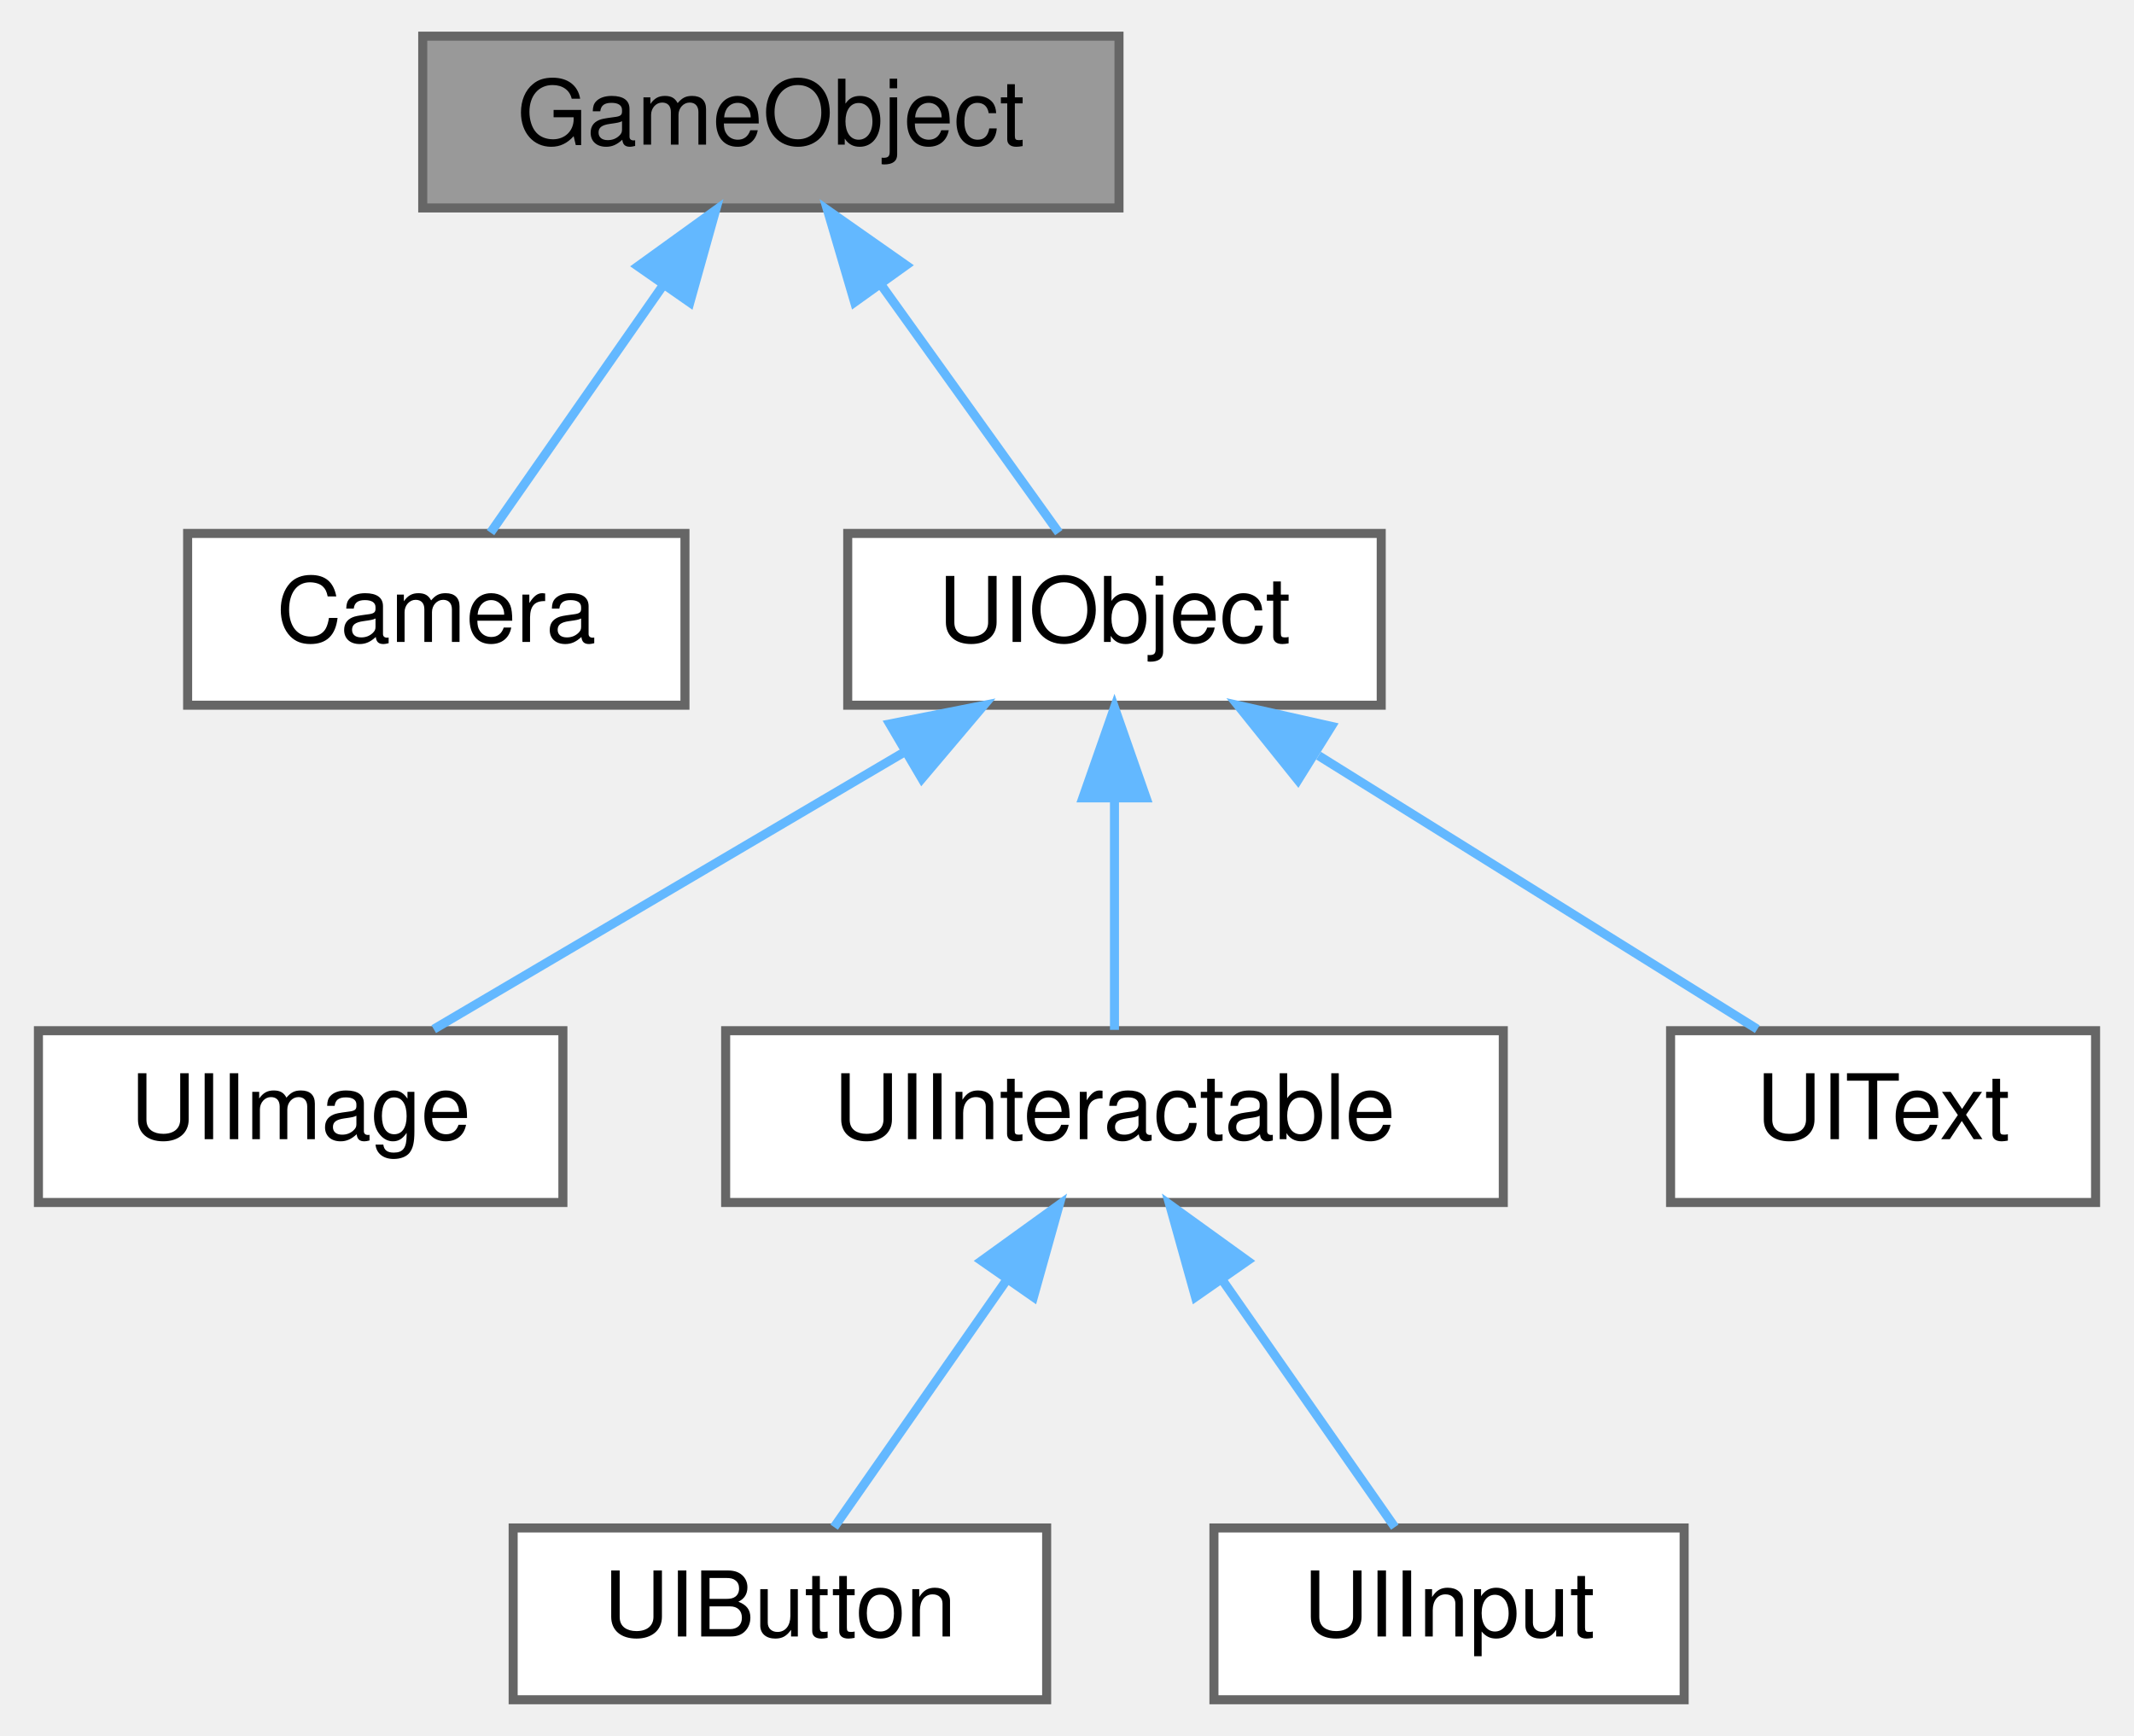
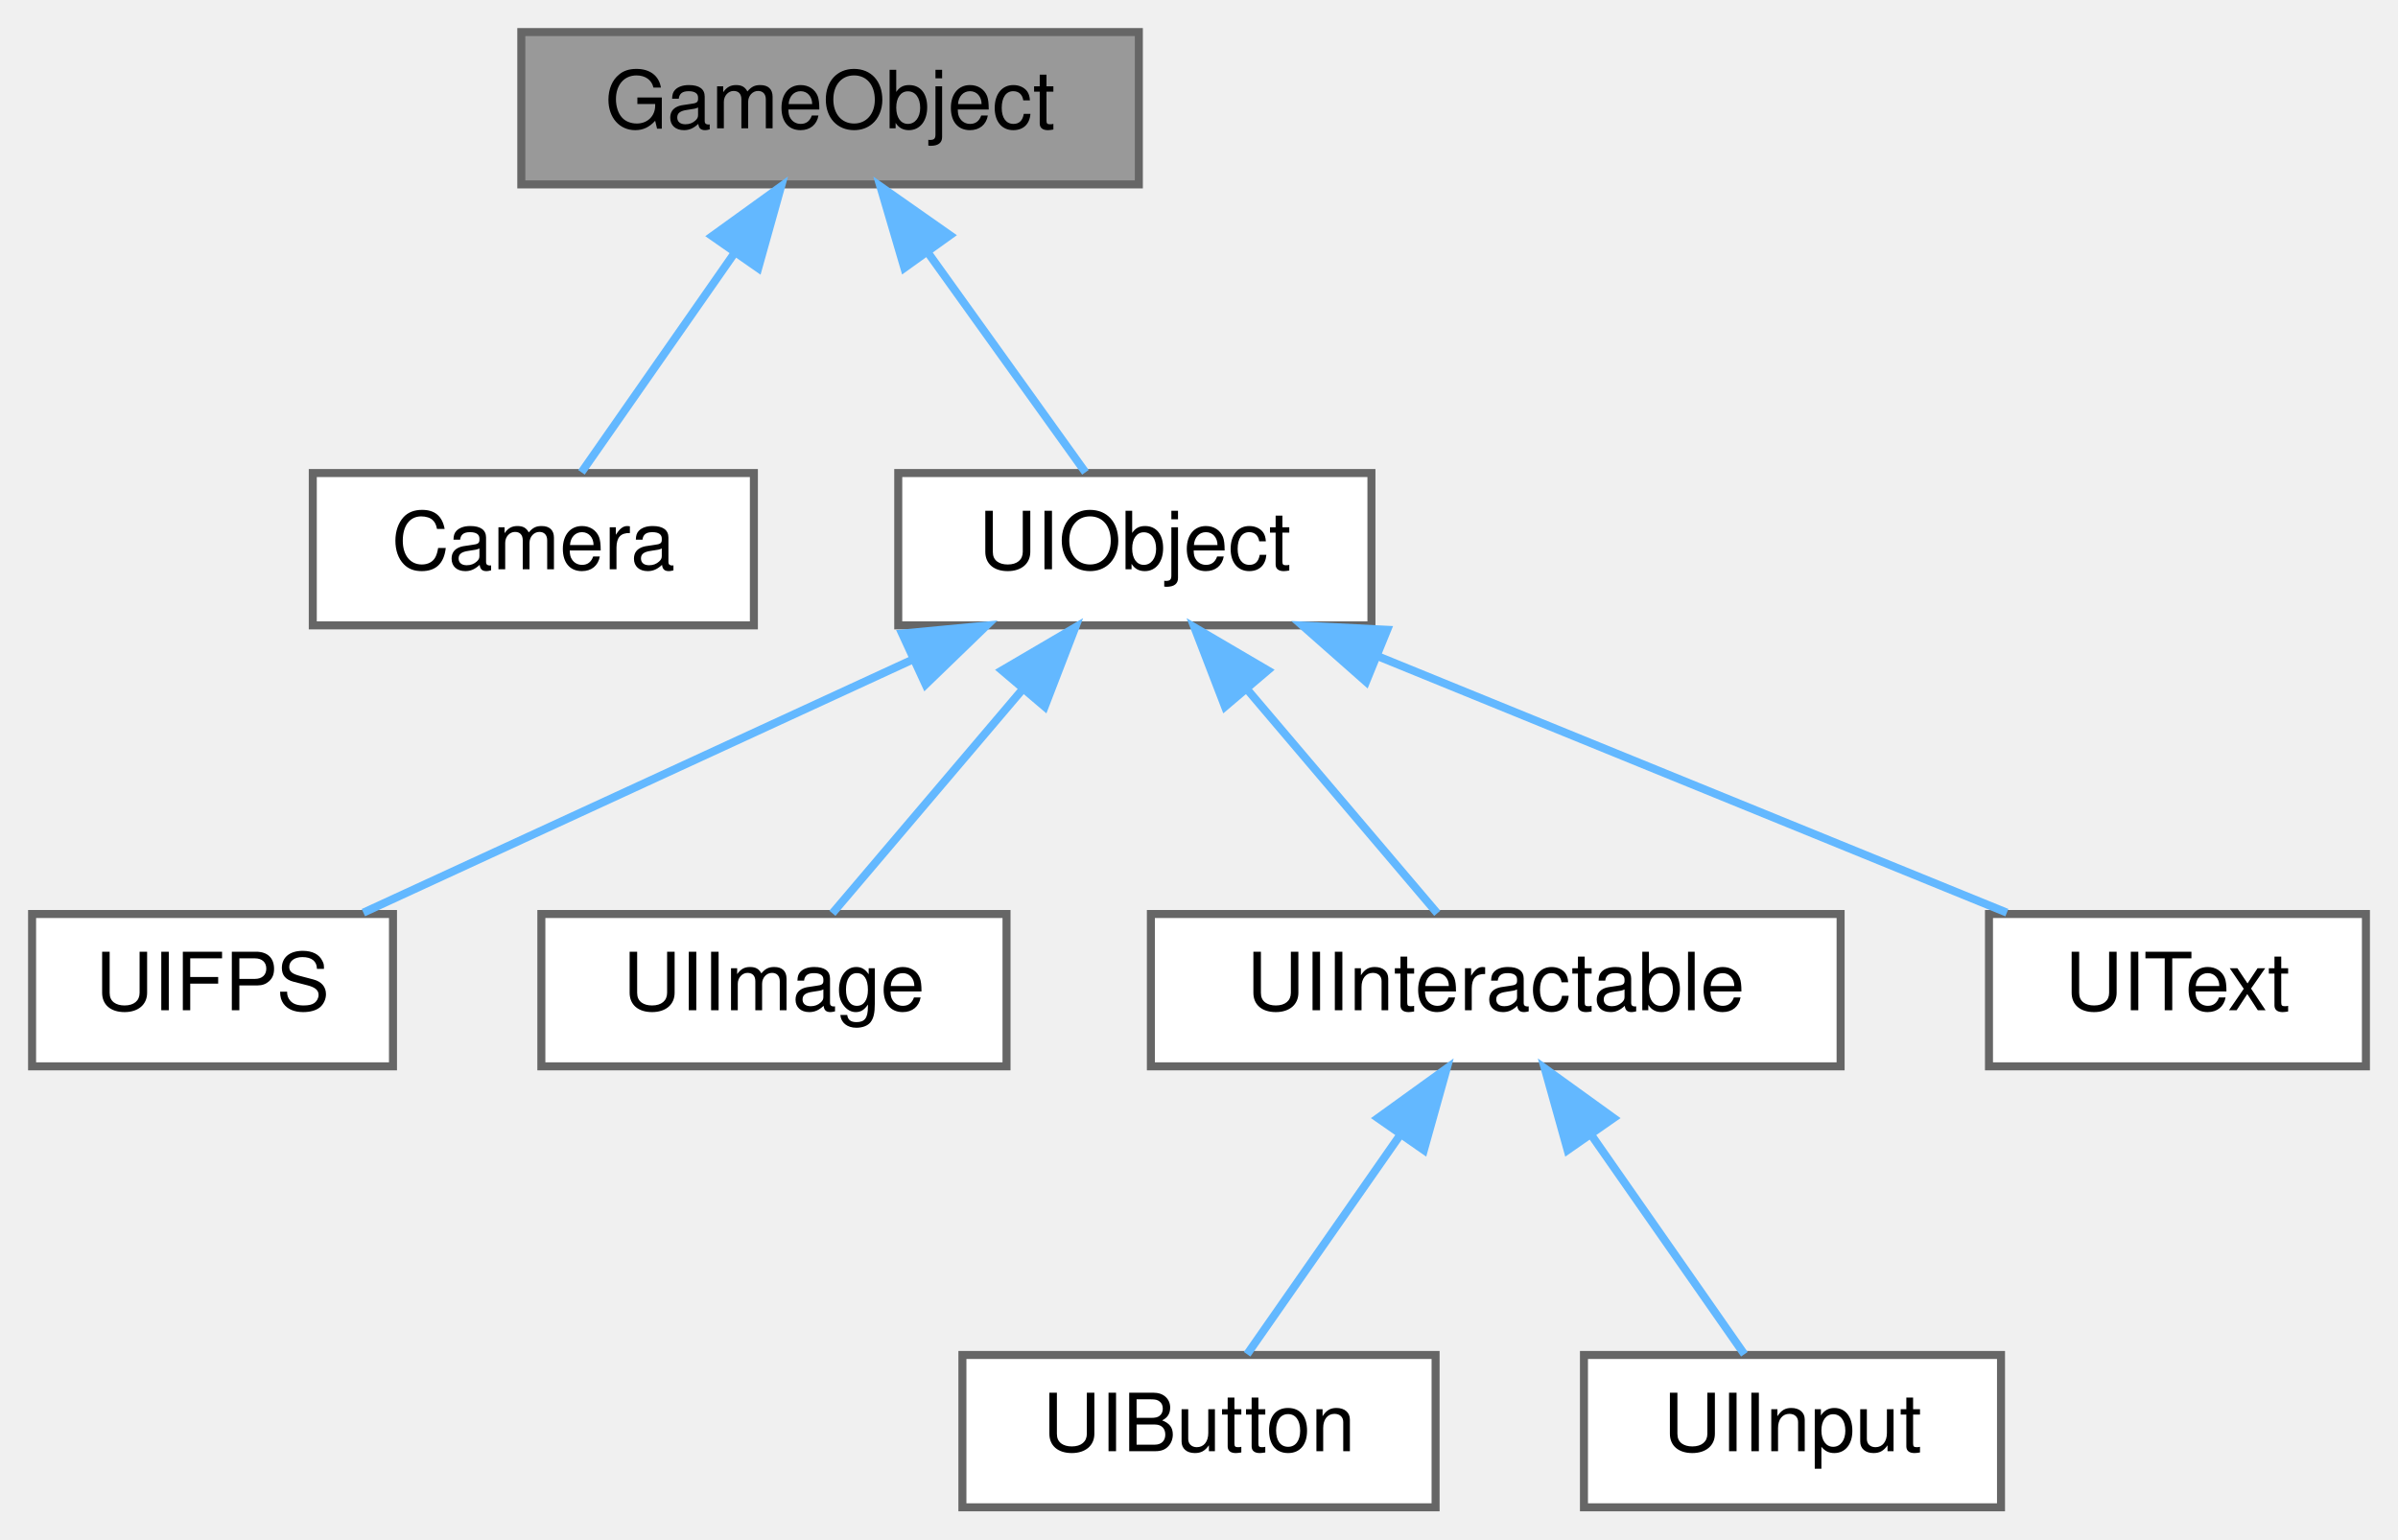
- <svg xmlns="http://www.w3.org/2000/svg" xmlns:xlink="http://www.w3.org/1999/xlink" width="236pt" height="192pt" viewBox="0.00 0.00 235.50 192.00">
+ <svg xmlns="http://www.w3.org/2000/svg" xmlns:xlink="http://www.w3.org/1999/xlink" width="299pt" height="192pt" viewBox="0.00 0.00 299.00 192.00">
  <g id="graph0" class="graph" transform="scale(1 1) rotate(0) translate(4 188)">
    <g id="Node000001" class="node">
      <g id="a_Node000001">
        <a xlink:title=" ">
-           <polygon fill="#999999" stroke="#666666" points="119.5,-184 42.5,-184 42.5,-165 119.5,-165 119.5,-184" />
-           <text text-anchor="middle" x="81" y="-172" font-family="Helvetica,sans-Serif" font-size="10.00">GameObject</text>
+           <polygon fill="#999999" stroke="#666666" points="138,-184 61,-184 61,-165 138,-165 138,-184" />
+           <text text-anchor="middle" x="99.5" y="-172" font-family="Helvetica,sans-Serif" font-size="10.00">GameObject</text>
        </a>
      </g>
    </g>
    <g id="Node000002" class="node">
      <g id="a_Node000002">
        <a xlink:href="class_camera.html" target="_top" xlink:title=" ">
-           <polygon fill="white" stroke="#666666" points="71.5,-129 16.5,-129 16.5,-110 71.5,-110 71.5,-129" />
-           <text text-anchor="middle" x="44" y="-117" font-family="Helvetica,sans-Serif" font-size="10.00">Camera</text>
+           <polygon fill="white" stroke="#666666" points="90,-129 35,-129 35,-110 90,-110 90,-129" />
+           <text text-anchor="middle" x="62.5" y="-117" font-family="Helvetica,sans-Serif" font-size="10.00">Camera</text>
        </a>
      </g>
    </g>
    <g id="edge1_Node000001_Node000002" class="edge">
      <g id="a_edge1_Node000001_Node000002">
        <a xlink:title=" ">
-           <path fill="none" stroke="#63b8ff" d="M69.05,-156.39C62.69,-147.27 55.13,-136.45 50,-129.09" />
-           <polygon fill="#63b8ff" stroke="#63b8ff" points="66.3,-158.55 74.89,-164.75 72.04,-154.55 66.3,-158.55" />
+           <path fill="none" stroke="#63b8ff" d="M87.55,-156.39C81.19,-147.27 73.63,-136.45 68.5,-129.09" />
+           <polygon fill="#63b8ff" stroke="#63b8ff" points="84.8,-158.55 93.39,-164.75 90.54,-154.55 84.8,-158.55" />
        </a>
      </g>
    </g>
    <g id="Node000003" class="node">
      <g id="a_Node000003">
        <a xlink:href="class_u_i_object.html" target="_top" xlink:title="Base class for all UI objects.">
-           <polygon fill="white" stroke="#666666" points="148.5,-129 89.5,-129 89.5,-110 148.5,-110 148.5,-129" />
-           <text text-anchor="middle" x="119" y="-117" font-family="Helvetica,sans-Serif" font-size="10.00">UIObject</text>
+           <polygon fill="white" stroke="#666666" points="167,-129 108,-129 108,-110 167,-110 167,-129" />
+           <text text-anchor="middle" x="137.5" y="-117" font-family="Helvetica,sans-Serif" font-size="10.00">UIObject</text>
        </a>
      </g>
    </g>
    <g id="edge2_Node000001_Node000003" class="edge">
      <g id="a_edge2_Node000001_Node000003">
        <a xlink:title=" ">
-           <path fill="none" stroke="#63b8ff" d="M93.27,-156.39C99.81,-147.27 107.57,-136.45 112.84,-129.09" />
-           <polygon fill="#63b8ff" stroke="#63b8ff" points="90.26,-154.58 87.27,-164.75 95.95,-158.66 90.26,-154.58" />
+           <path fill="none" stroke="#63b8ff" d="M111.77,-156.39C118.31,-147.27 126.07,-136.45 131.34,-129.09" />
+           <polygon fill="#63b8ff" stroke="#63b8ff" points="108.76,-154.58 105.77,-164.75 114.45,-158.66 108.76,-154.58" />
        </a>
      </g>
    </g>
    <g id="Node000004" class="node">
      <g id="a_Node000004">
-         <a xlink:href="class_u_i_image.html" target="_top" xlink:title=" ">
-           <polygon fill="white" stroke="#666666" points="58,-74 0,-74 0,-55 58,-55 58,-74" />
-           <text text-anchor="middle" x="29" y="-62" font-family="Helvetica,sans-Serif" font-size="10.00">UIImage</text>
+         <a xlink:href="class_u_i_f_p_s.html" target="_top" xlink:title=" ">
+           <polygon fill="white" stroke="#666666" points="45,-74 0,-74 0,-55 45,-55 45,-74" />
+           <text text-anchor="middle" x="22.5" y="-62" font-family="Helvetica,sans-Serif" font-size="10.00">UIFPS</text>
        </a>
      </g>
    </g>
    <g id="edge3_Node000003_Node000004" class="edge">
      <g id="a_edge3_Node000003_Node000004">
        <a xlink:title=" ">
-           <path fill="none" stroke="#63b8ff" d="M95.56,-104.7C79.16,-95.04 57.77,-82.44 43.72,-74.17" />
-           <polygon fill="#63b8ff" stroke="#63b8ff" points="94.15,-107.93 104.54,-109.98 97.7,-101.89 94.15,-107.93" />
+           <path fill="none" stroke="#63b8ff" d="M109.87,-105.77C88.66,-95.99 59.94,-82.75 41.31,-74.17" />
+           <polygon fill="#63b8ff" stroke="#63b8ff" points="108.48,-108.98 119.02,-109.98 111.41,-102.62 108.48,-108.98" />
        </a>
      </g>
    </g>
    <g id="Node000005" class="node">
      <g id="a_Node000005">
-         <a xlink:href="class_u_i_interactable.html" target="_top" xlink:title="Base class for interactive UI elements.">
-           <polygon fill="white" stroke="#666666" points="162,-74 76,-74 76,-55 162,-55 162,-74" />
-           <text text-anchor="middle" x="119" y="-62" font-family="Helvetica,sans-Serif" font-size="10.00">UIInteractable</text>
+         <a xlink:href="class_u_i_image.html" target="_top" xlink:title=" ">
+           <polygon fill="white" stroke="#666666" points="121.5,-74 63.5,-74 63.5,-55 121.5,-55 121.5,-74" />
+           <text text-anchor="middle" x="92.5" y="-62" font-family="Helvetica,sans-Serif" font-size="10.00">UIImage</text>
        </a>
      </g>
    </g>
    <g id="edge4_Node000003_Node000005" class="edge">
      <g id="a_edge4_Node000003_Node000005">
        <a xlink:title=" ">
-           <path fill="none" stroke="#63b8ff" d="M119,-99.66C119,-90.93 119,-80.99 119,-74.09" />
-           <polygon fill="#63b8ff" stroke="#63b8ff" points="115.5,-99.75 119,-109.75 122.5,-99.75 115.5,-99.75" />
+           <path fill="none" stroke="#63b8ff" d="M123.45,-101.96C115.61,-92.72 106.17,-81.6 99.79,-74.09" />
+           <polygon fill="#63b8ff" stroke="#63b8ff" points="120.93,-104.39 130.07,-109.75 126.26,-99.86 120.93,-104.39" />
+         </a>
+       </g>
+     </g>
+     <g id="Node000006" class="node">
+       <g id="a_Node000006">
+         <a xlink:href="class_u_i_interactable.html" target="_top" xlink:title="Base class for interactive UI elements.">
+           <polygon fill="white" stroke="#666666" points="225.5,-74 139.5,-74 139.5,-55 225.5,-55 225.5,-74" />
+           <text text-anchor="middle" x="182.5" y="-62" font-family="Helvetica,sans-Serif" font-size="10.00">UIInteractable</text>
+         </a>
+       </g>
+     </g>
+     <g id="edge5_Node000003_Node000006" class="edge">
+       <g id="a_edge5_Node000003_Node000006">
+         <a xlink:title=" ">
+           <path fill="none" stroke="#63b8ff" d="M151.55,-101.96C159.39,-92.72 168.83,-81.6 175.21,-74.09" />
+           <polygon fill="#63b8ff" stroke="#63b8ff" points="148.74,-99.86 144.93,-109.75 154.07,-104.39 148.74,-99.86" />
+         </a>
+       </g>
+     </g>
+     <g id="Node000009" class="node">
+       <g id="a_Node000009">
+         <a xlink:href="class_u_i_text.html" target="_top" xlink:title="A UI text element.">
+           <polygon fill="white" stroke="#666666" points="291,-74 244,-74 244,-55 291,-55 291,-74" />
+           <text text-anchor="middle" x="267.5" y="-62" font-family="Helvetica,sans-Serif" font-size="10.00">UIText</text>
+         </a>
+       </g>
+     </g>
+     <g id="edge8_Node000003_Node000009" class="edge">
+       <g id="a_edge8_Node000003_Node000009">
+         <a xlink:title=" ">
+           <path fill="none" stroke="#63b8ff" d="M167.77,-106.16C191.84,-96.35 224.9,-82.87 246.23,-74.17" />
+           <polygon fill="#63b8ff" stroke="#63b8ff" points="166.33,-102.97 158.39,-109.98 168.97,-109.45 166.33,-102.97" />
+         </a>
+       </g>
+     </g>
+     <g id="Node000007" class="node">
+       <g id="a_Node000007">
+         <a xlink:href="class_u_i_button.html" target="_top" xlink:title="A UI button element.">
+           <polygon fill="white" stroke="#666666" points="175,-19 116,-19 116,0 175,0 175,-19" />
+           <text text-anchor="middle" x="145.5" y="-7" font-family="Helvetica,sans-Serif" font-size="10.00">UIButton</text>
+         </a>
+       </g>
+     </g>
+     <g id="edge6_Node000006_Node000007" class="edge">
+       <g id="a_edge6_Node000006_Node000007">
+         <a xlink:title=" ">
+           <path fill="none" stroke="#63b8ff" d="M170.55,-46.39C164.19,-37.27 156.63,-26.45 151.5,-19.09" />
+           <polygon fill="#63b8ff" stroke="#63b8ff" points="167.8,-48.55 176.39,-54.75 173.54,-44.55 167.8,-48.55" />
        </a>
      </g>
    </g>
    <g id="Node000008" class="node">
      <g id="a_Node000008">
-         <a xlink:href="class_u_i_text.html" target="_top" xlink:title="A UI text element.">
-           <polygon fill="white" stroke="#666666" points="227.5,-74 180.5,-74 180.5,-55 227.5,-55 227.5,-74" />
-           <text text-anchor="middle" x="204" y="-62" font-family="Helvetica,sans-Serif" font-size="10.00">UIText</text>
+         <a xlink:href="class_u_i_input.html" target="_top" xlink:title="A UI input field element.">
+           <polygon fill="white" stroke="#666666" points="245.5,-19 193.5,-19 193.5,0 245.5,0 245.5,-19" />
+           <text text-anchor="middle" x="219.5" y="-7" font-family="Helvetica,sans-Serif" font-size="10.00">UIInput</text>
        </a>
      </g>
    </g>
-     <g id="edge7_Node000003_Node000008" class="edge">
-       <g id="a_edge7_Node000003_Node000008">
+     <g id="edge7_Node000006_Node000008" class="edge">
+       <g id="a_edge7_Node000006_Node000008">
        <a xlink:title=" ">
-           <path fill="none" stroke="#63b8ff" d="M141.57,-104.42C157,-94.81 176.95,-82.37 190.09,-74.17" />
-           <polygon fill="#63b8ff" stroke="#63b8ff" points="139.29,-101.72 132.66,-109.98 142.99,-107.66 139.29,-101.72" />
-         </a>
-       </g>
-     </g>
-     <g id="Node000006" class="node">
-       <g id="a_Node000006">
-         <a xlink:href="class_u_i_button.html" target="_top" xlink:title="A UI button element.">
-           <polygon fill="white" stroke="#666666" points="111.5,-19 52.5,-19 52.5,0 111.5,0 111.5,-19" />
-           <text text-anchor="middle" x="82" y="-7" font-family="Helvetica,sans-Serif" font-size="10.00">UIButton</text>
-         </a>
-       </g>
-     </g>
-     <g id="edge5_Node000005_Node000006" class="edge">
-       <g id="a_edge5_Node000005_Node000006">
-         <a xlink:title=" ">
-           <path fill="none" stroke="#63b8ff" d="M107.05,-46.39C100.69,-37.27 93.13,-26.45 88,-19.09" />
-           <polygon fill="#63b8ff" stroke="#63b8ff" points="104.3,-48.55 112.89,-54.75 110.04,-44.55 104.3,-48.55" />
-         </a>
-       </g>
-     </g>
-     <g id="Node000007" class="node">
-       <g id="a_Node000007">
-         <a xlink:href="class_u_i_input.html" target="_top" xlink:title="A UI input field element.">
-           <polygon fill="white" stroke="#666666" points="182,-19 130,-19 130,0 182,0 182,-19" />
-           <text text-anchor="middle" x="156" y="-7" font-family="Helvetica,sans-Serif" font-size="10.00">UIInput</text>
-         </a>
-       </g>
-     </g>
-     <g id="edge6_Node000005_Node000007" class="edge">
-       <g id="a_edge6_Node000005_Node000007">
-         <a xlink:title=" ">
-           <path fill="none" stroke="#63b8ff" d="M130.95,-46.39C137.31,-37.27 144.87,-26.45 150,-19.09" />
-           <polygon fill="#63b8ff" stroke="#63b8ff" points="127.96,-44.55 125.11,-54.75 133.7,-48.55 127.96,-44.55" />
+           <path fill="none" stroke="#63b8ff" d="M194.45,-46.39C200.81,-37.27 208.37,-26.45 213.5,-19.09" />
+           <polygon fill="#63b8ff" stroke="#63b8ff" points="191.46,-44.55 188.61,-54.75 197.2,-48.55 191.46,-44.55" />
        </a>
      </g>
    </g>
  </g>
</svg>
